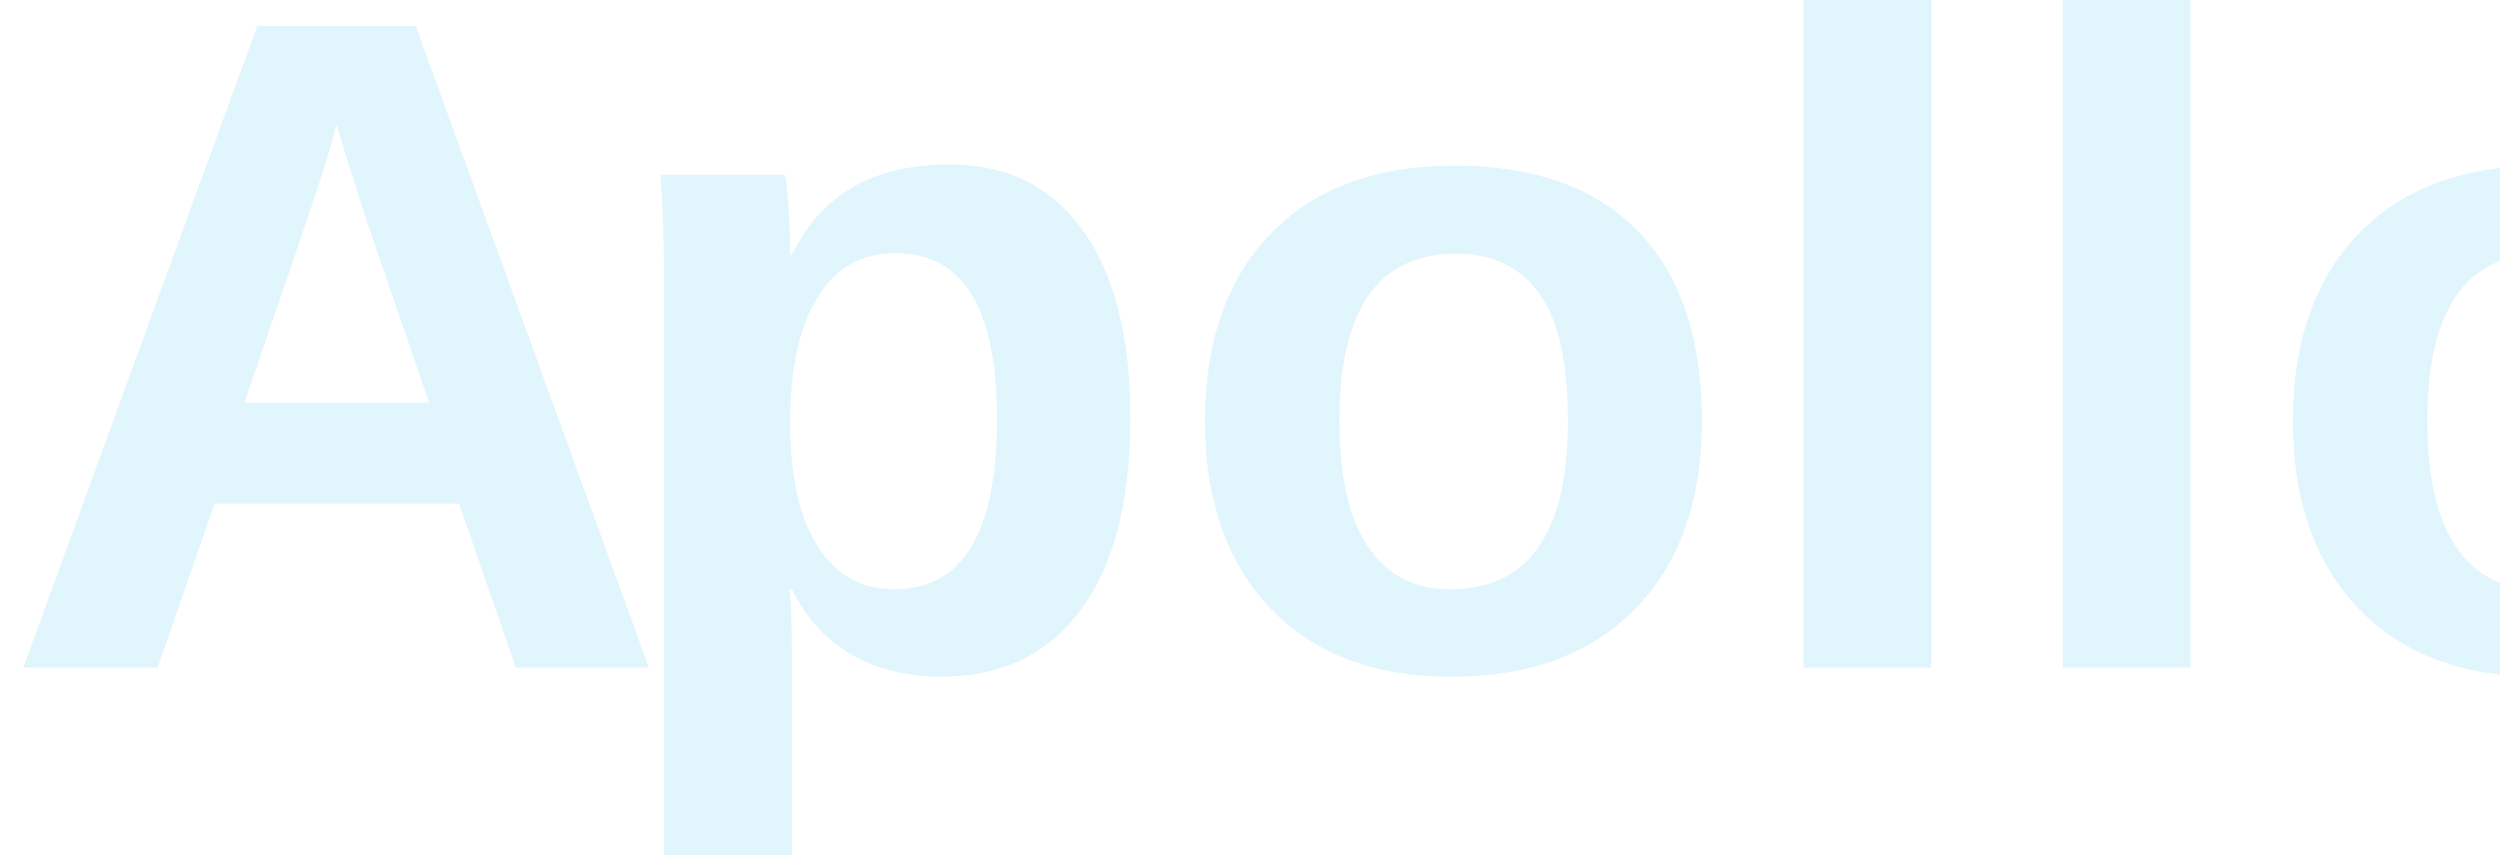
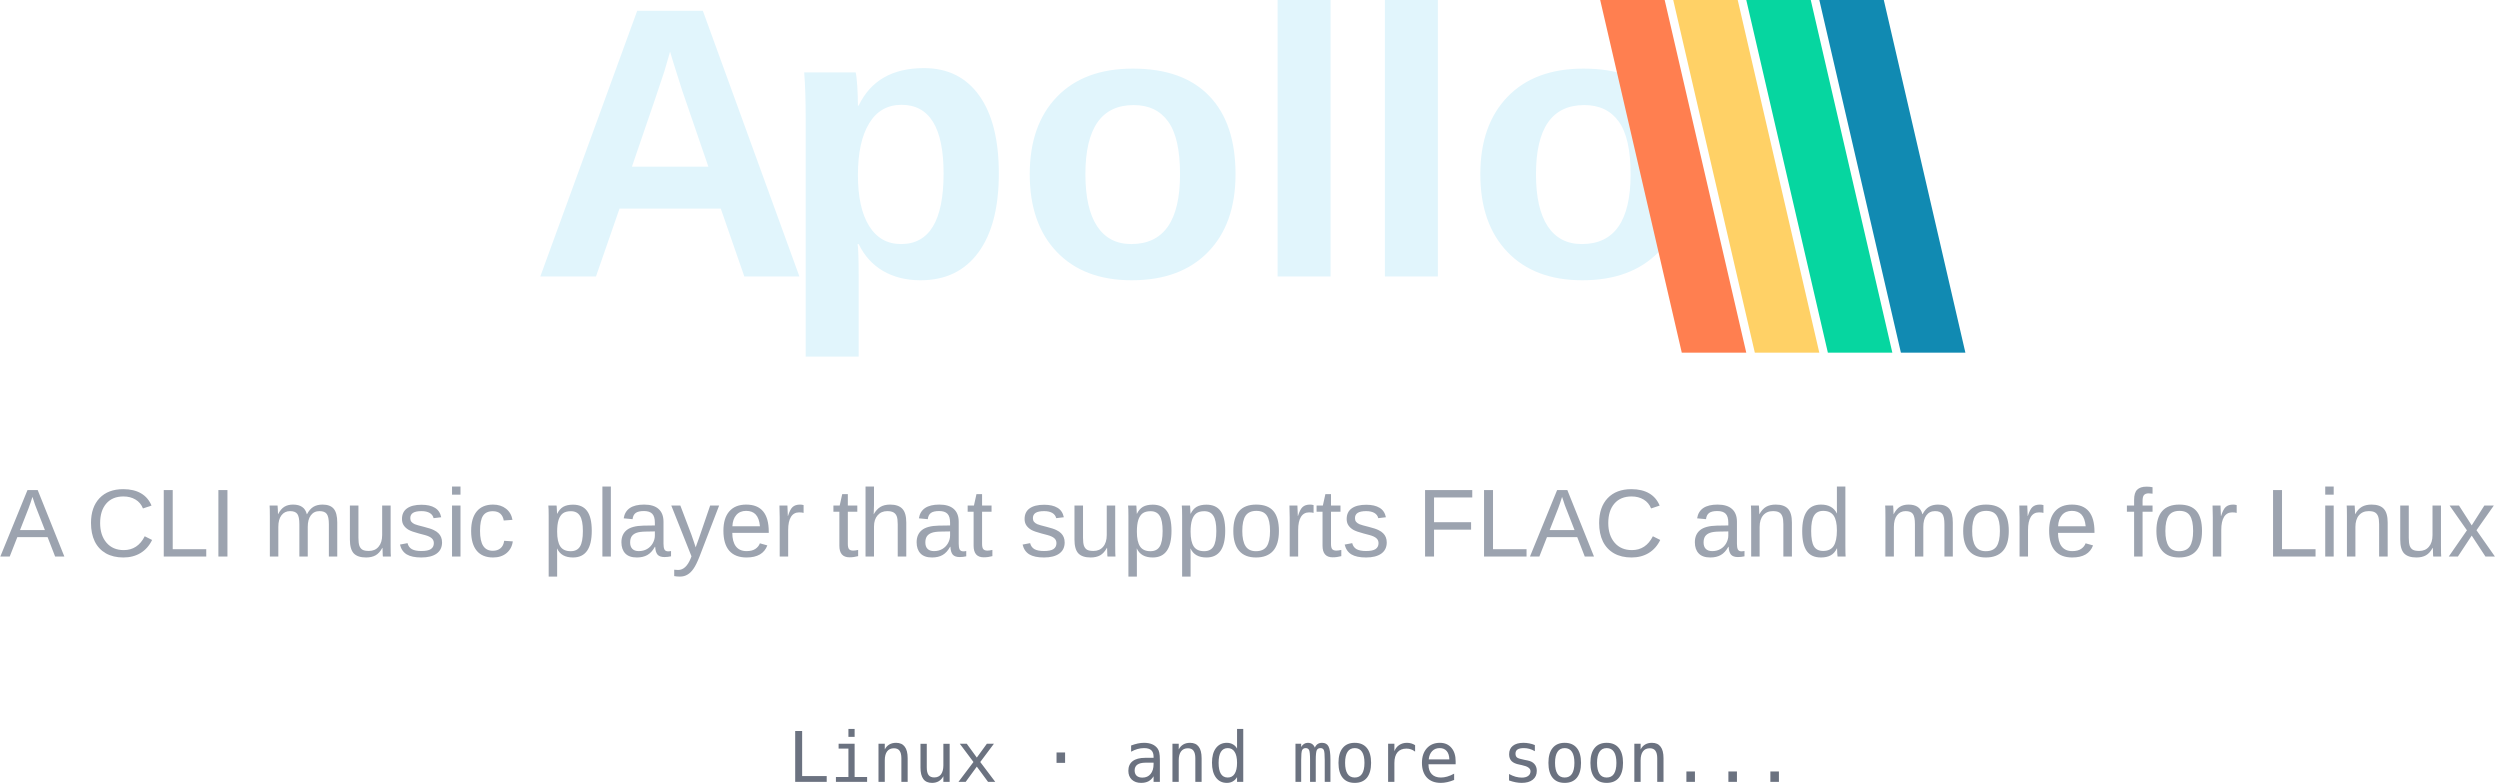
- <svg xmlns="http://www.w3.org/2000/svg" width="100%" height="100%" viewBox="0 0 193 66" version="1.1" xml:space="preserve" style="fill-rule:evenodd;clip-rule:evenodd;stroke-linejoin:round;stroke-miterlimit:2;">
-   <g transform="matrix(1,0,0,1,-226.2828,-44.25781)">
+ <svg xmlns="http://www.w3.org/2000/svg" width="100%" height="100%" viewBox="0 0 466 146" version="1.1" xml:space="preserve" style="fill-rule:evenodd;clip-rule:evenodd;stroke-linejoin:round;stroke-miterlimit:2;">
+   <g transform="matrix(1,0,0,1,-127.3667,-44.25781)">
    <g transform="matrix(1,0,0,1,114.1465,35.45787)">
      <g transform="matrix(1,0,0,1,112.1363,60.33901)">
        <text x="0px" y="0px" style="font-family:'Arial-BoldMT', 'Arial', sans-serif;font-weight:700;font-size:72px;fill:rgb(225,245,252);">A<tspan x="46.236px 84.457px 122.677px 136.921px 151.165px " y="0px 0px 0px 0px 0px ">pollo</tspan>
        </text>
      </g>
    </g>
+     <g transform="matrix(1,0,0,1,114.1465,35.45787)">
+       <g transform="matrix(1,0,0,1,-127.8637,-29.66099)">
+         <path d="M451.38,38.461L466.589,104.203L454.569,104.203L439.36,38.461L451.38,38.461Z" style="fill:rgb(255,127,80);" />
+       </g>
+     </g>
+     <g transform="matrix(1,0,0,1,114.1465,35.45787)">
+       <g transform="matrix(1,0,0,1,-114.2488,-29.66099)">
+         <path d="M451.38,38.461L466.589,104.203L454.569,104.203L439.36,38.461L451.38,38.461Z" style="fill:rgb(255,209,102);" />
+       </g>
+     </g>
+     <g transform="matrix(1,0,0,1,114.1465,35.45787)">
+       <g transform="matrix(1,0,0,1,-100.6338,-29.66099)">
+         <path d="M451.38,38.461L466.589,104.203L454.569,104.203L439.36,38.461L451.38,38.461Z" style="fill:rgb(6,214,160);" />
+       </g>
+     </g>
+     <g transform="matrix(1,0,0,1,114.1465,35.45787)">
+       <g transform="matrix(1,0,0,1,-87.0188,-29.66099)">
+         <path d="M451.38,38.461L466.589,104.203L454.569,104.203L439.36,38.461L451.38,38.461Z" style="fill:rgb(17,138,178);" />
+       </g>
+     </g>
+     <g transform="matrix(1,0,0,1,360,148)">
+       <text x="-232.607px" y="0px" style="font-family:'ArialMT', 'Arial', sans-serif;font-size:18px;fill:rgb(156,163,175);">A<tspan x="-221.594px -216.593px " y="0px 0px "> C</tspan>LI music player that supports FLAC and more for Linux</text>
+     </g>
+     <g transform="matrix(1,0,0,1,360,190)">
+       <text x="-85.77px" y="0px" style="font-family:'Consolas', monospace;font-size:13px;fill:rgb(107,114,128);">Linux · and more soon...</text>
+     </g>
  </g>
</svg>
